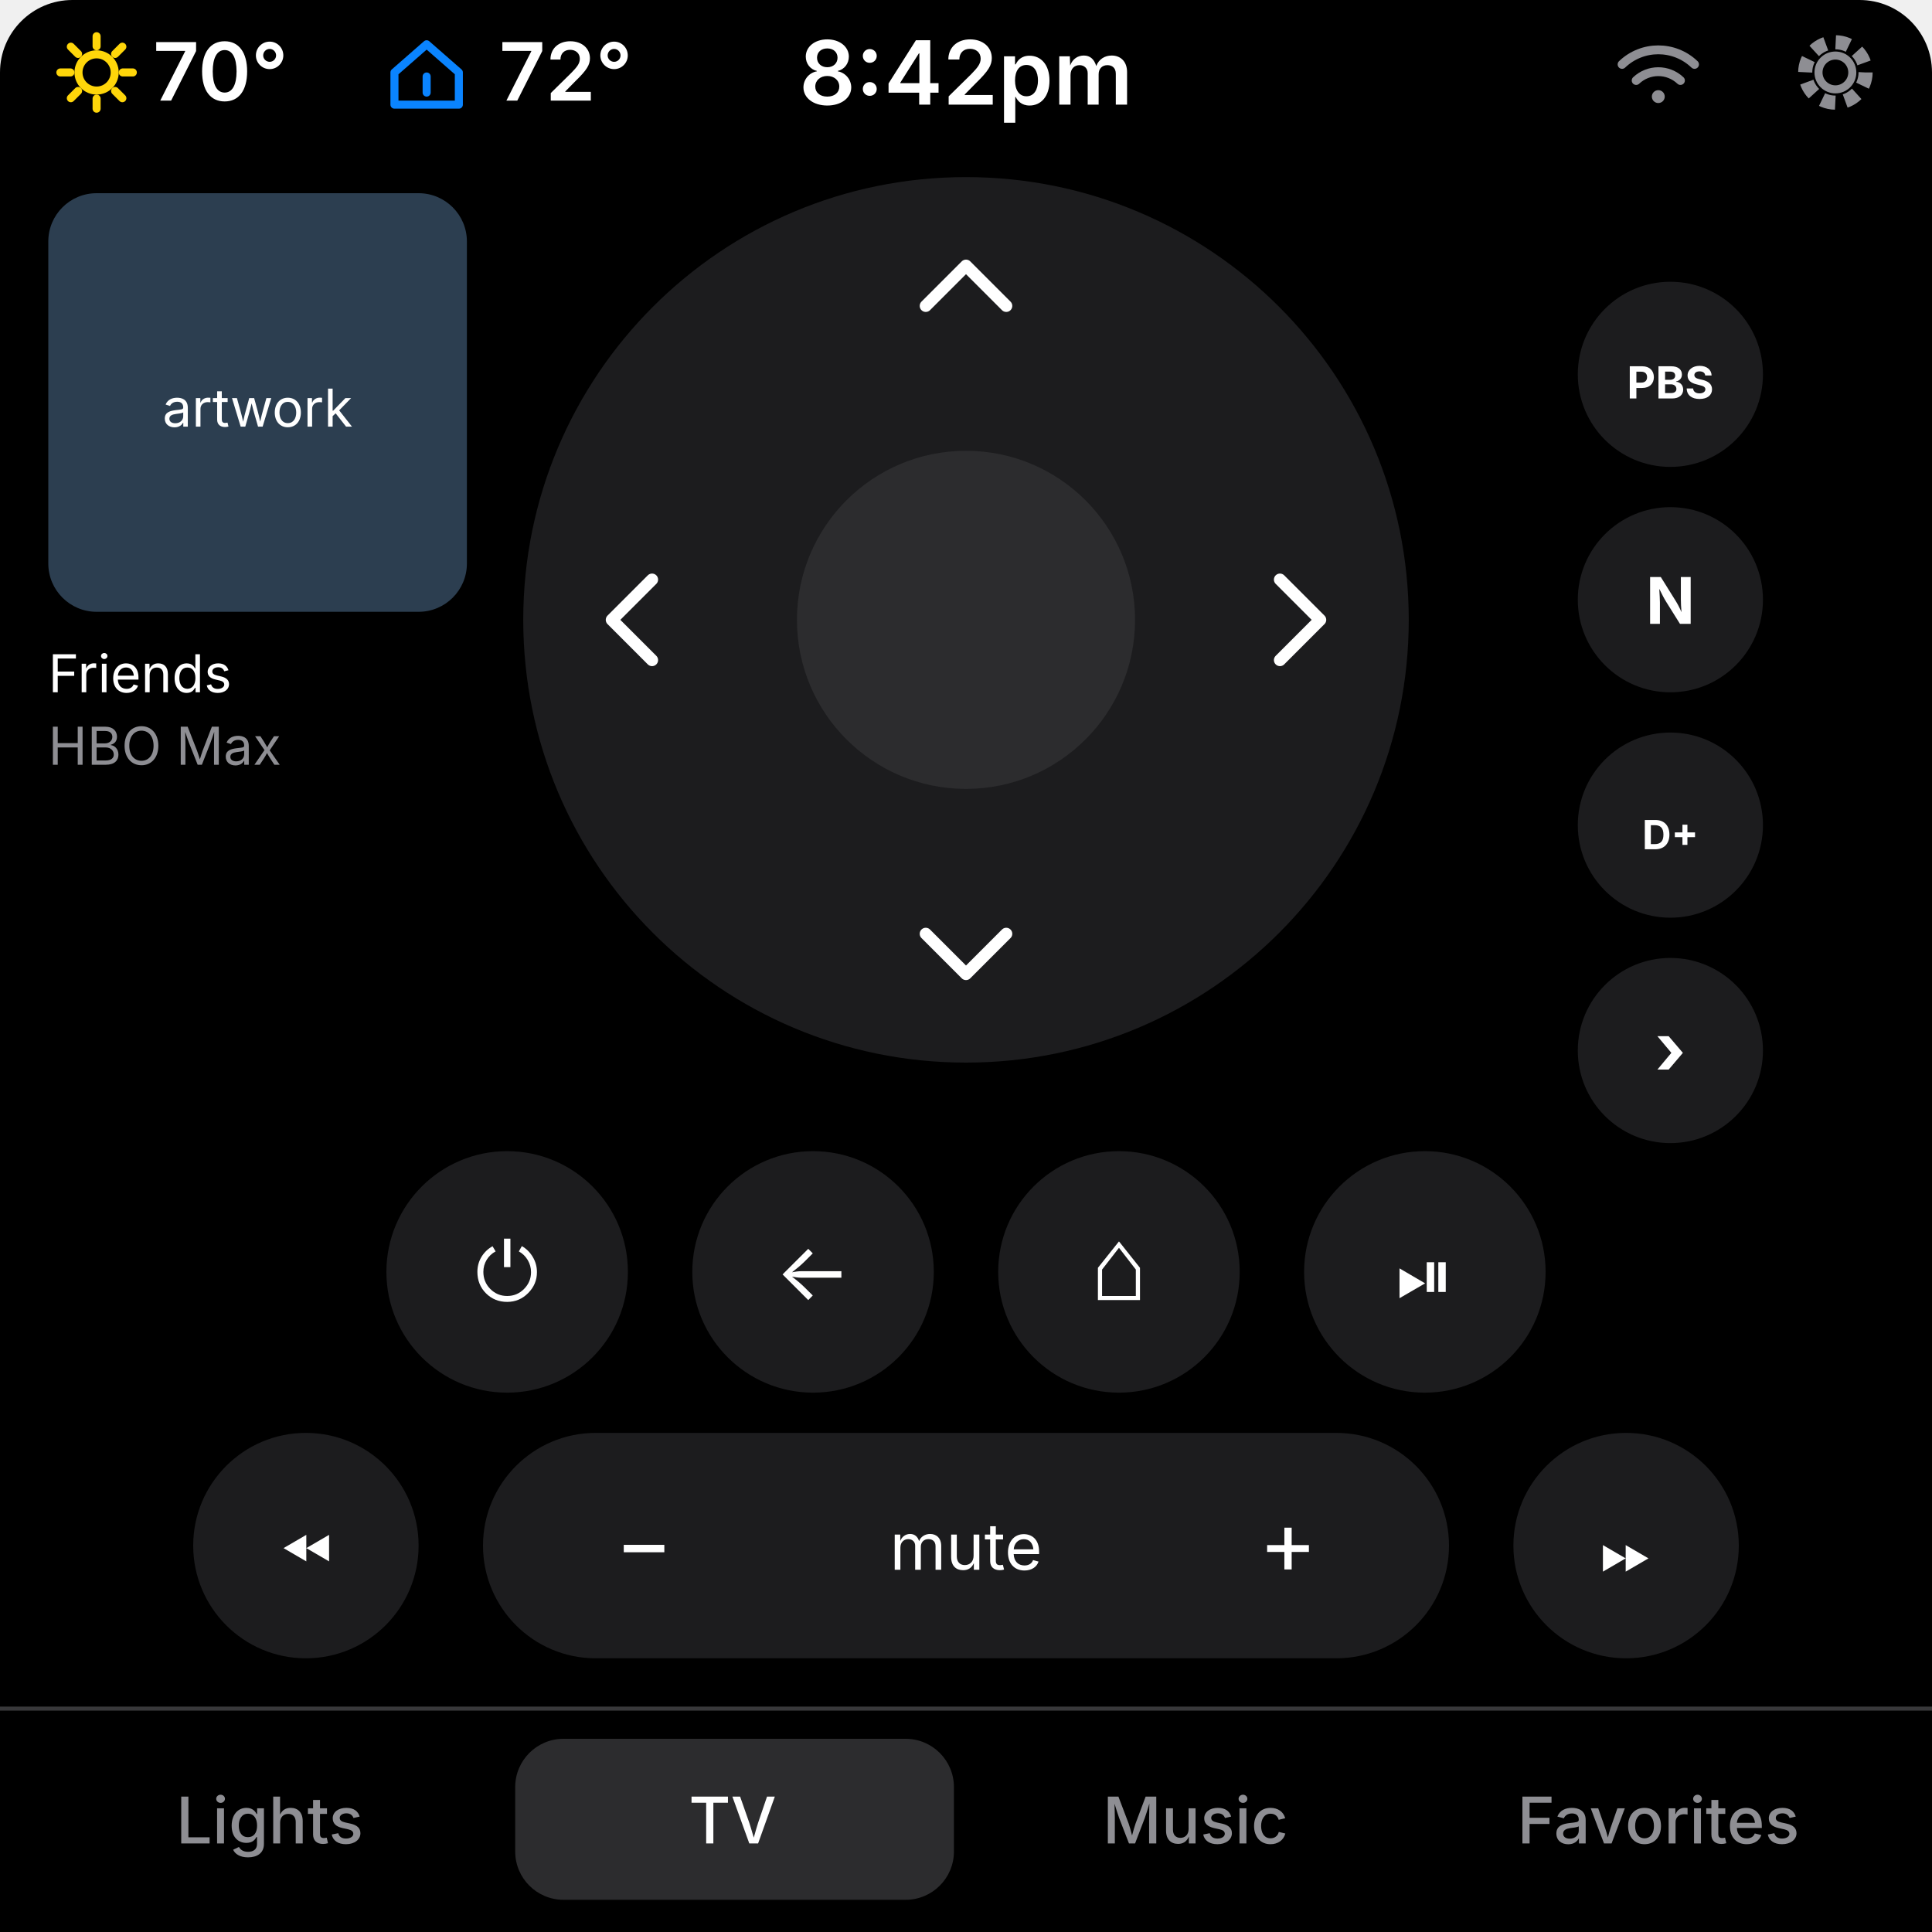
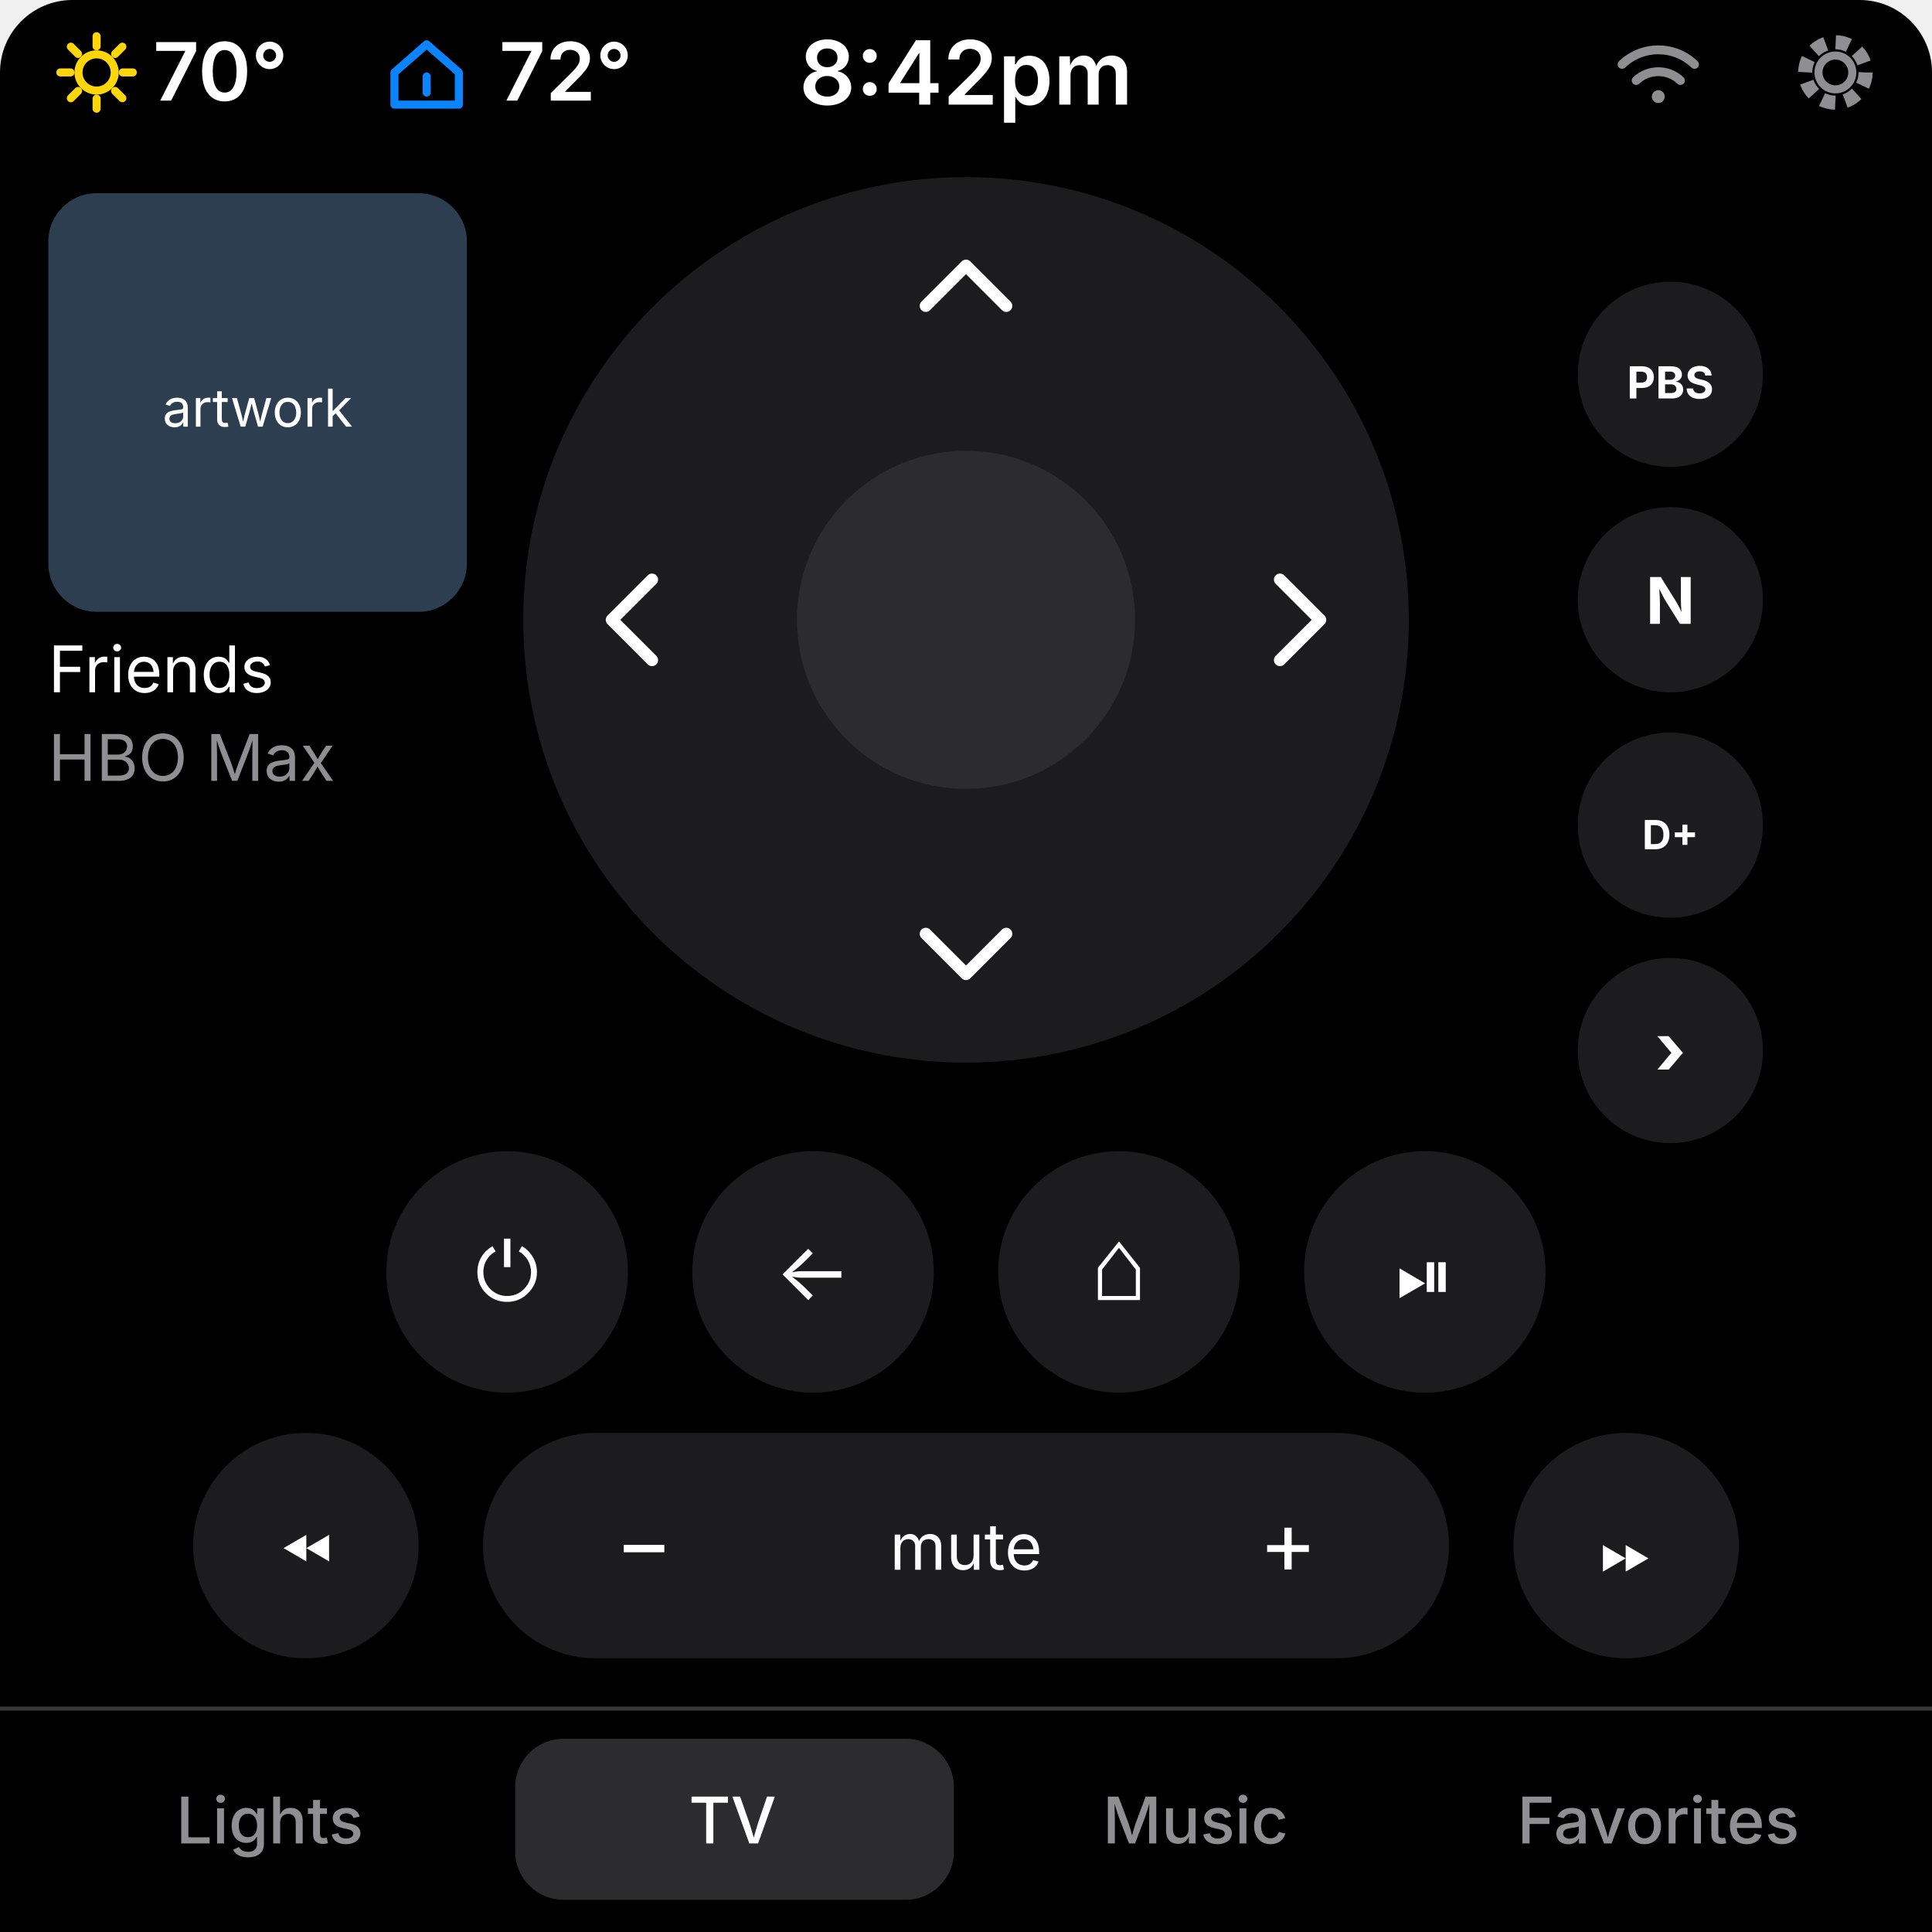
<svg xmlns="http://www.w3.org/2000/svg" width="480" height="480" viewBox="0 0 480 480" font-family="Inter, -apple-system, Segoe UI, Roboto, Helvetica, Arial, sans-serif">
  <rect width="480" height="480" rx="18" fill="#000" />
  <g transform="translate(24 18)" stroke="#FFD60A" stroke-width="2" stroke-linecap="round">
    <circle r="4.5" fill="none" />
    <path d="M0 -9v2.5M0 6.5V9M-9 0h2.5M6.5 0H9M-6.4 -6.4l1.8 1.8M4.6 4.6l1.8 1.8M-6.4 6.4l1.8-1.8M4.6 -4.6l1.8-1.8" />
  </g>
  <text x="38" y="25" fill="#FFF" font-size="20" font-weight="600">70°</text>
  <g transform="translate(106 18)" fill="none" stroke="#0A84FF" stroke-width="2" stroke-linejoin="round">
    <path d="M-8 0L0 -7L8 0V8H-8Z" />
    <path d="M0 1v4" stroke-linecap="round" />
  </g>
  <text x="124" y="25" fill="#FFF" font-size="20" font-weight="600">72°</text>
  <text x="240" y="26" fill="#FFF" font-size="22" font-weight="600" text-anchor="middle">8:42pm</text>
  <g transform="translate(412 19)" fill="none" stroke="#8E8E93" stroke-width="2.2" stroke-linecap="round">
    <path d="M-9 -3a13 13 0 0 1 18 0" />
    <path d="M-5.5 1a8 8 0 0 1 11 0" />
    <circle cx="0" cy="5" r="1.6" fill="#8E8E93" stroke="none" />
  </g>
  <g transform="translate(456 18)">
    <circle r="7.5" fill="none" stroke="#8E8E93" stroke-width="3.5" stroke-dasharray="3.4 2.5" />
    <circle r="4.2" fill="none" stroke="#8E8E93" stroke-width="2" />
  </g>
  <rect x="12" y="48" width="104" height="104" rx="12" fill="#2C3E50" />
  <text x="64" y="106" fill="#FFF" font-size="13" text-anchor="middle">artwork</text>
-   <text x="12" y="172" fill="#FFF" font-size="13">Friends</text>
-   <text x="12" y="190" fill="#8E8E93" font-size="13">HBO Max</text>
+   <text x="12" y="172" fill="#FFF" font-size="16">Friends</text>
+   <text x="12" y="194" fill="#8E8E93" font-size="16">HBO Max</text>
  <circle cx="240" cy="154" r="110" fill="#1C1C1E" />
  <circle cx="240" cy="154" r="42" fill="#2C2C2E" />
  <g fill="none" stroke="#FFF" stroke-width="3" stroke-linecap="round" stroke-linejoin="round">
    <path d="M230 76l10-10 10 10" />
    <path d="M230 232l10 10 10-10" />
    <path d="M162 144l-10 10 10 10" />
    <path d="M318 144l10 10-10 10" />
  </g>
  <circle cx="415" cy="93" r="23" fill="#1C1C1E" />
  <circle cx="415" cy="149" r="23" fill="#1C1C1E" />
  <circle cx="415" cy="205" r="23" fill="#1C1C1E" />
  <circle cx="415" cy="261" r="23" fill="#1C1C1E" />
  <text x="415" y="99" fill="#FFF" font-size="11" font-weight="700" text-anchor="middle">PBS</text>
  <text x="415" y="155" fill="#FFF" font-size="16" font-weight="700" text-anchor="middle">N</text>
  <text x="415" y="211" fill="#FFF" font-size="10" font-weight="700" text-anchor="middle">D+</text>
  <text x="415" y="267" fill="#FFF" font-size="18" font-weight="700" text-anchor="middle">›</text>
  <circle cx="126" cy="316" r="30" fill="#1C1C1E" />
  <text x="126" y="323" fill="#FFF" font-size="20" text-anchor="middle">⏻</text>
  <circle cx="202" cy="316" r="30" fill="#1C1C1E" />
  <text x="202" y="323" fill="#FFF" font-size="20" text-anchor="middle">←</text>
  <circle cx="278" cy="316" r="30" fill="#1C1C1E" />
  <text x="278" y="323" fill="#FFF" font-size="20" text-anchor="middle">⌂</text>
  <circle cx="354" cy="316" r="30" fill="#1C1C1E" />
  <text x="354" y="323" fill="#FFF" font-size="18" text-anchor="middle">⏯</text>
  <circle cx="76" cy="384" r="28" fill="#1C1C1E" />
  <text x="76" y="391" fill="#FFF" font-size="16" text-anchor="middle">⏪</text>
  <circle cx="404" cy="384" r="28" fill="#1C1C1E" />
  <text x="404" y="391" fill="#FFF" font-size="16" text-anchor="middle">⏩</text>
  <rect x="120" y="356" width="240" height="56" rx="28" fill="#1C1C1E" />
  <text x="160" y="391" fill="#FFF" font-size="22" text-anchor="middle">−</text>
  <text x="240" y="390" fill="#FFF" font-size="16" text-anchor="middle">mute</text>
  <text x="320" y="391" fill="#FFF" font-size="22" text-anchor="middle">+</text>
  <rect x="0" y="424" width="480" height="56" fill="#000" />
  <rect x="0" y="424" width="480" height="1" fill="#38383A" />
  <text x="67" y="458" fill="#8E8E93" font-size="16" font-weight="500" text-anchor="middle">Lights</text>
  <rect x="128" y="432" width="109" height="40" rx="12" fill="#2C2C2E" />
  <text x="182" y="458" fill="#FFF" font-size="16" font-weight="500" text-anchor="middle">TV</text>
  <text x="297" y="458" fill="#8E8E93" font-size="16" font-weight="500" text-anchor="middle">Music</text>
  <text x="412" y="458" fill="#8E8E93" font-size="16" font-weight="500" text-anchor="middle">Favorites</text>
</svg>
